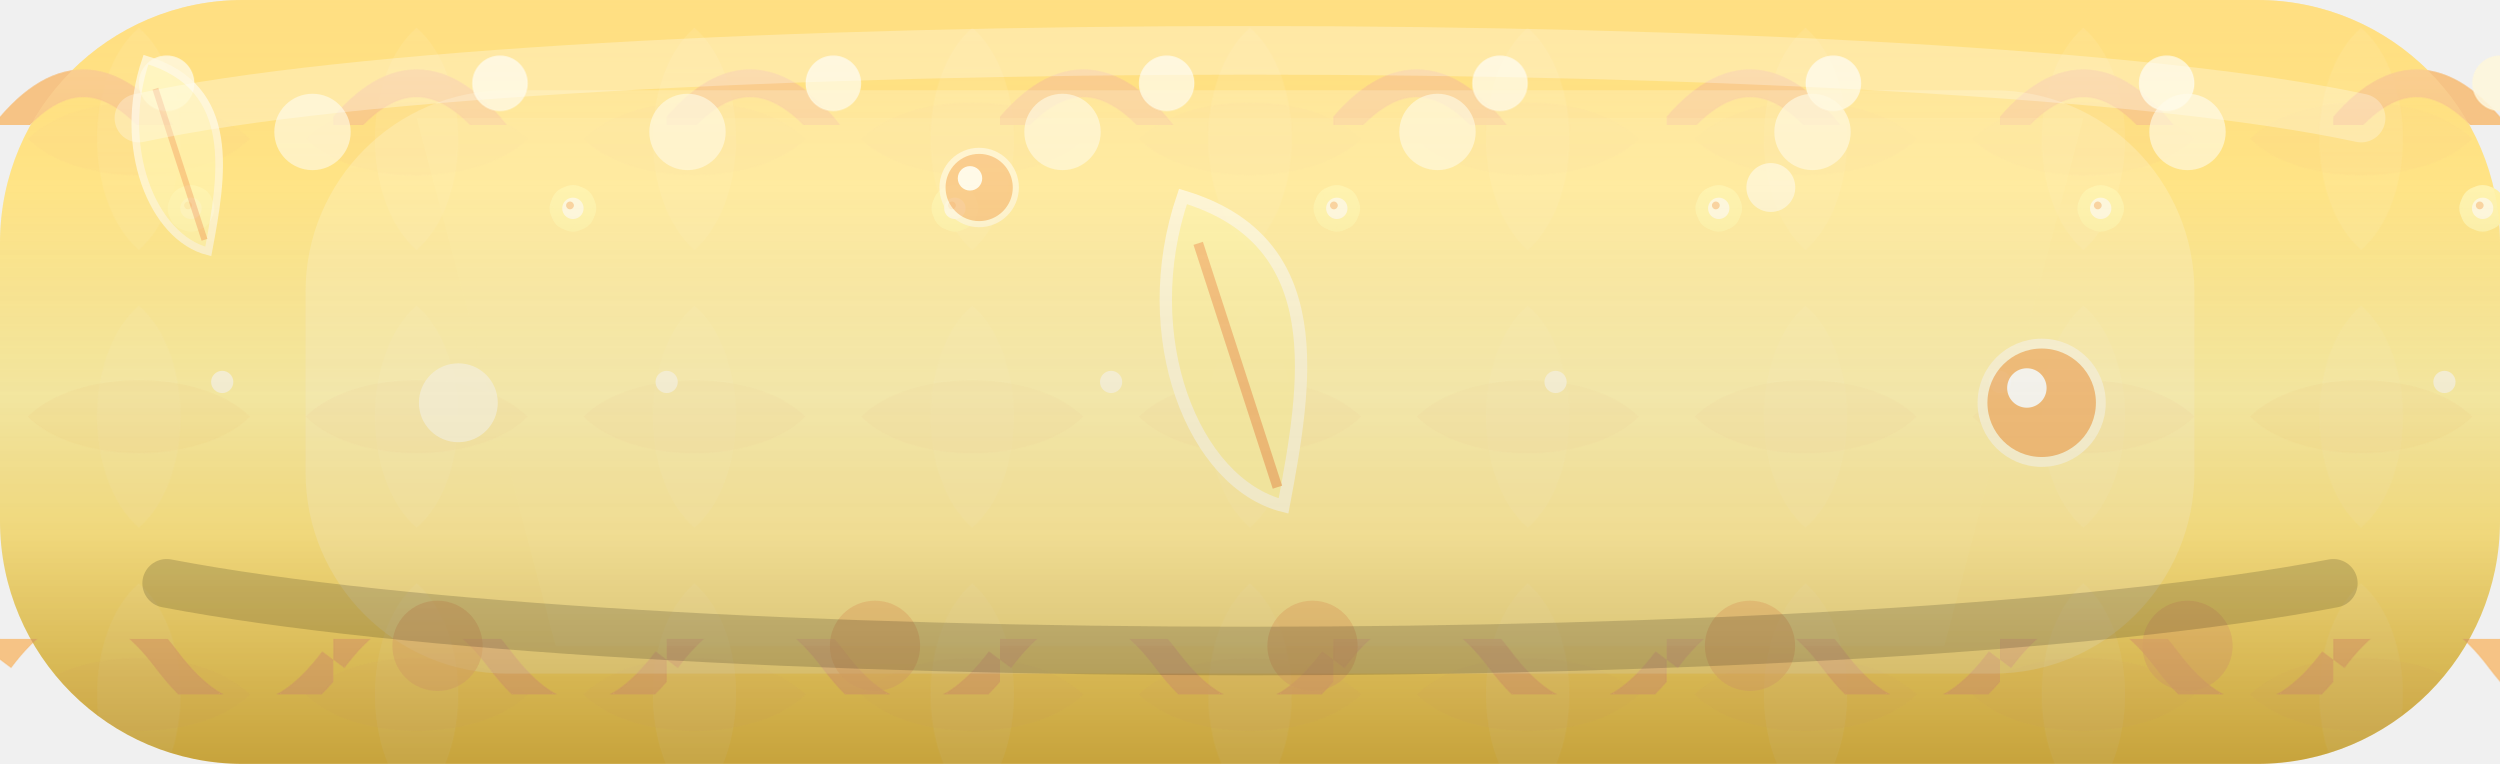
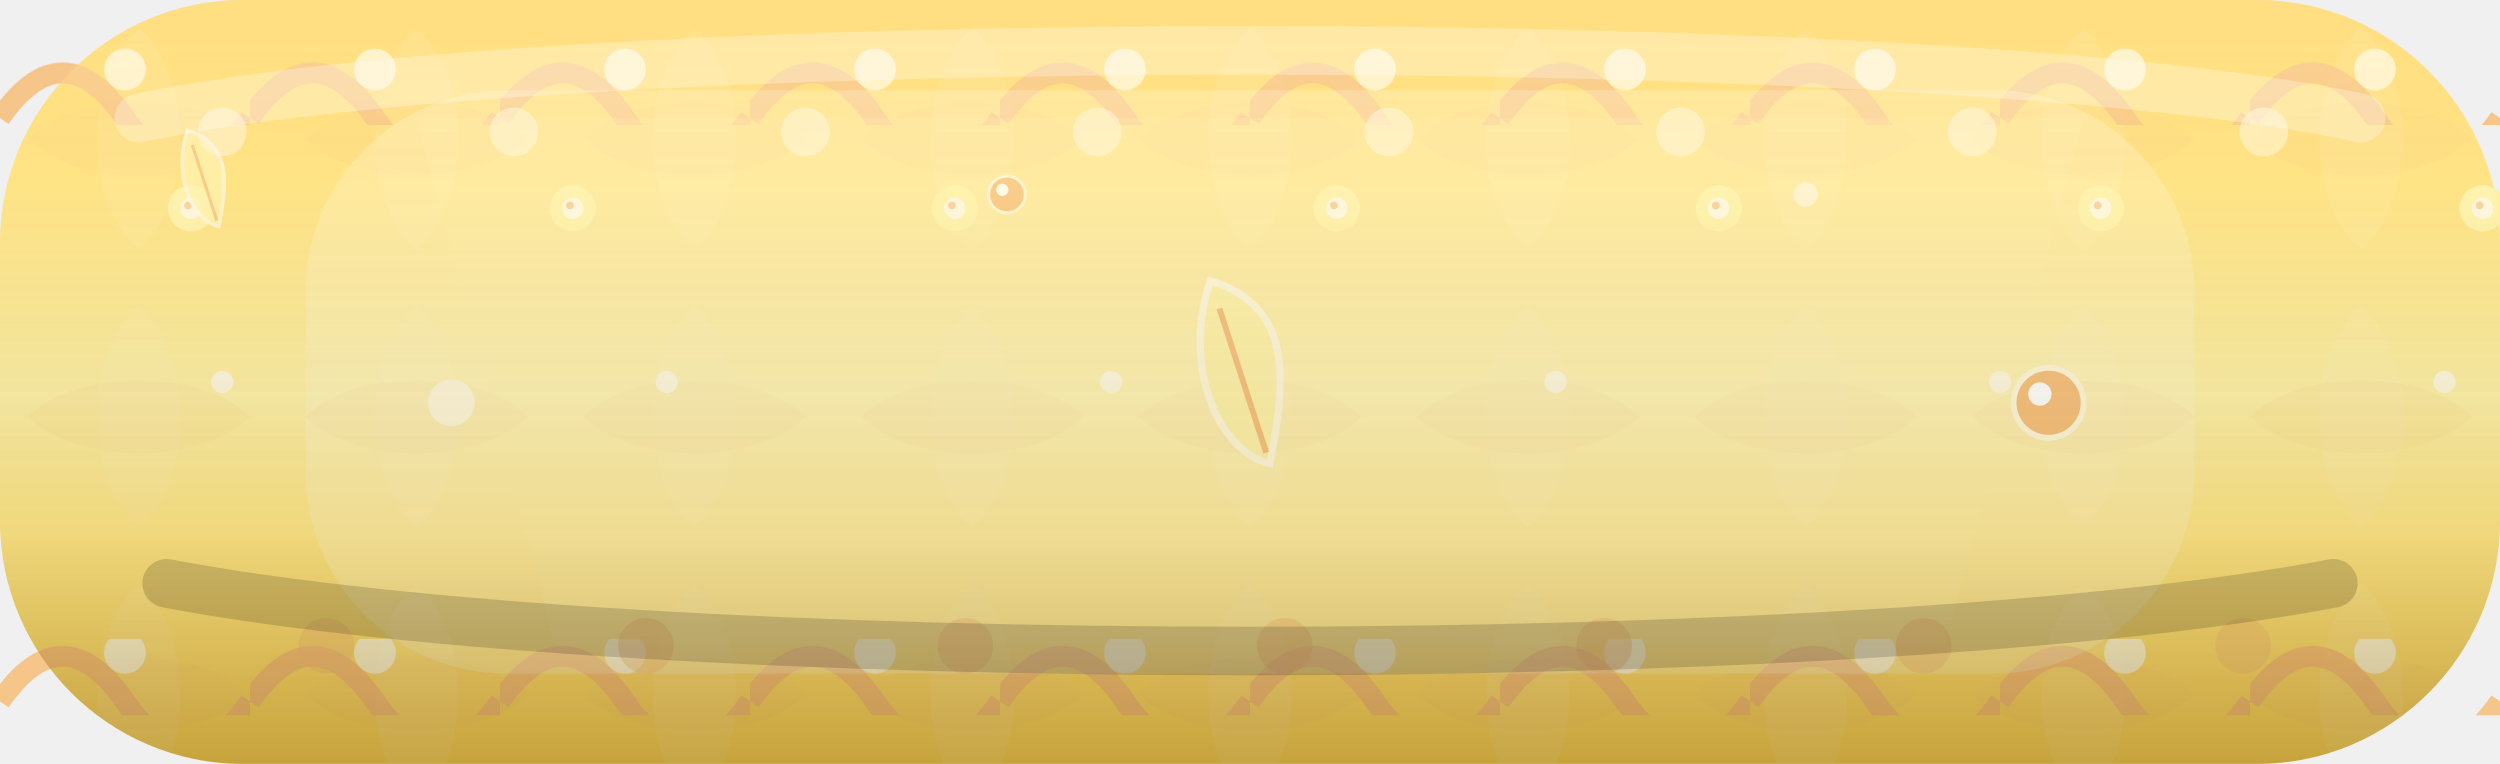
<svg xmlns="http://www.w3.org/2000/svg" width="720" height="220" viewBox="0 0 720 220">
  <defs>
    <linearGradient id="bg" x1="0" y1="0" x2="0" y2="1">
      <stop offset="0%" stop-color="#ffd14d" />
      <stop offset="52%" stop-color="#fff1a4" />
      <stop offset="100%" stop-color="#ffd14d" />
    </linearGradient>
    <linearGradient id="satin" x1="0" y1="0" x2="0" y2="1">
      <stop offset="0%" stop-color="rgba(255,255,255,0.30)" />
      <stop offset="24%" stop-color="rgba(255,255,255,0.12)" />
      <stop offset="70%" stop-color="rgba(0,0,0,0.06)" />
      <stop offset="100%" stop-color="rgba(0,0,0,0.22)" />
    </linearGradient>
    <pattern id="brocade-easter2" width="80" height="80" patternUnits="userSpaceOnUse">
      <path d="M 40 8 C 56 22, 56 58, 40 72 C 24 58, 24 22, 40 8 Z" fill="#fff7d9" opacity="0.10" />
      <path d="M 8 40 C 22 26, 58 26, 72 40 C 58 54, 22 54, 8 40 Z" fill="#f7ba71" opacity="0.10" />
    </pattern>
-     <pattern id="trim-easter2" width="96" height="50" patternUnits="userSpaceOnUse">
-       <path d="M 0 40 Q 24 8 48 40 T 96 40" stroke="#f7ba71" stroke-width="8" fill="none" opacity="0.94" />
-       <circle cx="48" cy="24" r="8" fill="#fff7d9" opacity="0.9" />
+     <pattern id="trim-easter2" width="72" height="42" patternUnits="userSpaceOnUse">
+       <path d="M 0 34 Q 18 8 36 34 T 72 34" stroke="#f7ba71" stroke-width="6" fill="none" opacity="0.9" />
+       <circle cx="36" cy="20" r="6" fill="#fff7d9" opacity="0.84" />
    </pattern>
  </defs>
  <rect width="720" height="220" rx="70" fill="url(#bg)" />
  <rect x="0" y="0" width="720" height="220" rx="70" fill="url(#brocade-easter2)" />
  <rect x="0" y="14" width="720" height="22" fill="url(#trim-easter2)" opacity="0.90" />
  <rect x="0" y="184" width="720" height="22" fill="url(#trim-easter2)" opacity="0.90" />
  <rect x="88" y="26" width="544" height="168" rx="58" fill="#fff7d9" opacity="0.26" />
  <path d="M 120 34 L 600 34 L 560 186 L 160 186 Z" fill="#fff1a4" opacity="0.18" />
  <circle cx="64" cy="110" r="3.2" fill="#fff7d9" />
  <circle cx="192" cy="110" r="3.2" fill="#fff7d9" />
  <circle cx="320" cy="110" r="3.2" fill="#fff7d9" />
  <circle cx="448" cy="110" r="3.2" fill="#fff7d9" />
  <circle cx="576" cy="110" r="3.2" fill="#fff7d9" />
  <circle cx="704" cy="110" r="3.2" fill="#fff7d9" />
  <g transform="translate(55 60)">
    <ellipse cx="3.92" cy="0" rx="2.8" ry="3.92" fill="#fff1a4" opacity="0.95" transform="rotate(0 3.92 0)" />
    <ellipse cx="2.772" cy="2.772" rx="2.8" ry="3.92" fill="#fff1a4" opacity="0.95" transform="rotate(45 2.771859 2.771859)" />
    <ellipse cx="2.4003077263288124e-16" cy="3.92" rx="2.8" ry="3.92" fill="#fff1a4" opacity="0.95" transform="rotate(90 2.4003077263288124e-16 3.92)" />
    <ellipse cx="-2.772" cy="2.772" rx="2.8" ry="3.92" fill="#fff1a4" opacity="0.95" transform="rotate(135 -2.771859 2.771859)" />
    <ellipse cx="-3.92" cy="4.800615452657625e-16" rx="2.8" ry="3.92" fill="#fff1a4" opacity="0.95" transform="rotate(180 -3.92 4.800615452657625e-16)" />
    <ellipse cx="-2.772" cy="-2.772" rx="2.8" ry="3.92" fill="#fff1a4" opacity="0.95" transform="rotate(225 -2.771859 -2.771859)" />
    <ellipse cx="-7.200923178986438e-16" cy="-3.92" rx="2.8" ry="3.92" fill="#fff1a4" opacity="0.95" transform="rotate(270 -7.200923178986438e-16 -3.92)" />
    <ellipse cx="2.772" cy="-2.772" rx="2.8" ry="3.92" fill="#fff1a4" opacity="0.95" transform="rotate(315 2.771859 -2.771859)" />
    <circle cx="0" cy="0" r="3.08" fill="#fff7d9" />
    <circle cx="-0.84" cy="-0.84" r="1.12" fill="#f7ba71" opacity="0.65" />
  </g>
  <g transform="translate(165 60)">
    <ellipse cx="3.92" cy="0" rx="2.8" ry="3.92" fill="#fff1a4" opacity="0.95" transform="rotate(0 3.92 0)" />
    <ellipse cx="2.772" cy="2.772" rx="2.8" ry="3.92" fill="#fff1a4" opacity="0.95" transform="rotate(45 2.771859 2.771859)" />
    <ellipse cx="2.4003077263288124e-16" cy="3.92" rx="2.8" ry="3.92" fill="#fff1a4" opacity="0.95" transform="rotate(90 2.4003077263288124e-16 3.92)" />
    <ellipse cx="-2.772" cy="2.772" rx="2.8" ry="3.92" fill="#fff1a4" opacity="0.95" transform="rotate(135 -2.771859 2.771859)" />
    <ellipse cx="-3.92" cy="4.800615452657625e-16" rx="2.8" ry="3.92" fill="#fff1a4" opacity="0.95" transform="rotate(180 -3.92 4.800615452657625e-16)" />
    <ellipse cx="-2.772" cy="-2.772" rx="2.8" ry="3.92" fill="#fff1a4" opacity="0.95" transform="rotate(225 -2.771859 -2.771859)" />
    <ellipse cx="-7.200923178986438e-16" cy="-3.92" rx="2.8" ry="3.92" fill="#fff1a4" opacity="0.95" transform="rotate(270 -7.200923178986438e-16 -3.92)" />
    <ellipse cx="2.772" cy="-2.772" rx="2.8" ry="3.92" fill="#fff1a4" opacity="0.95" transform="rotate(315 2.771859 -2.771859)" />
    <circle cx="0" cy="0" r="3.08" fill="#fff7d9" />
    <circle cx="-0.84" cy="-0.84" r="1.12" fill="#f7ba71" opacity="0.65" />
  </g>
  <g transform="translate(275 60)">
    <ellipse cx="3.92" cy="0" rx="2.8" ry="3.92" fill="#fff1a4" opacity="0.95" transform="rotate(0 3.92 0)" />
    <ellipse cx="2.772" cy="2.772" rx="2.8" ry="3.92" fill="#fff1a4" opacity="0.95" transform="rotate(45 2.771859 2.771859)" />
    <ellipse cx="2.4003077263288124e-16" cy="3.92" rx="2.8" ry="3.92" fill="#fff1a4" opacity="0.95" transform="rotate(90 2.4003077263288124e-16 3.92)" />
    <ellipse cx="-2.772" cy="2.772" rx="2.8" ry="3.92" fill="#fff1a4" opacity="0.95" transform="rotate(135 -2.771859 2.771859)" />
    <ellipse cx="-3.92" cy="4.800615452657625e-16" rx="2.8" ry="3.92" fill="#fff1a4" opacity="0.95" transform="rotate(180 -3.92 4.800615452657625e-16)" />
    <ellipse cx="-2.772" cy="-2.772" rx="2.8" ry="3.92" fill="#fff1a4" opacity="0.95" transform="rotate(225 -2.771859 -2.771859)" />
    <ellipse cx="-7.200923178986438e-16" cy="-3.92" rx="2.8" ry="3.92" fill="#fff1a4" opacity="0.95" transform="rotate(270 -7.200923178986438e-16 -3.92)" />
    <ellipse cx="2.772" cy="-2.772" rx="2.8" ry="3.92" fill="#fff1a4" opacity="0.95" transform="rotate(315 2.771859 -2.771859)" />
    <circle cx="0" cy="0" r="3.08" fill="#fff7d9" />
    <circle cx="-0.84" cy="-0.84" r="1.12" fill="#f7ba71" opacity="0.65" />
  </g>
  <g transform="translate(385 60)">
    <ellipse cx="3.92" cy="0" rx="2.8" ry="3.92" fill="#fff1a4" opacity="0.95" transform="rotate(0 3.92 0)" />
    <ellipse cx="2.772" cy="2.772" rx="2.8" ry="3.92" fill="#fff1a4" opacity="0.95" transform="rotate(45 2.771859 2.771859)" />
    <ellipse cx="2.4003077263288124e-16" cy="3.92" rx="2.8" ry="3.92" fill="#fff1a4" opacity="0.95" transform="rotate(90 2.4003077263288124e-16 3.92)" />
    <ellipse cx="-2.772" cy="2.772" rx="2.8" ry="3.92" fill="#fff1a4" opacity="0.95" transform="rotate(135 -2.771859 2.771859)" />
    <ellipse cx="-3.92" cy="4.800615452657625e-16" rx="2.8" ry="3.92" fill="#fff1a4" opacity="0.95" transform="rotate(180 -3.92 4.800615452657625e-16)" />
    <ellipse cx="-2.772" cy="-2.772" rx="2.8" ry="3.92" fill="#fff1a4" opacity="0.95" transform="rotate(225 -2.771859 -2.771859)" />
    <ellipse cx="-7.200923178986438e-16" cy="-3.92" rx="2.8" ry="3.92" fill="#fff1a4" opacity="0.95" transform="rotate(270 -7.200923178986438e-16 -3.92)" />
    <ellipse cx="2.772" cy="-2.772" rx="2.8" ry="3.92" fill="#fff1a4" opacity="0.95" transform="rotate(315 2.771859 -2.771859)" />
    <circle cx="0" cy="0" r="3.08" fill="#fff7d9" />
    <circle cx="-0.84" cy="-0.84" r="1.12" fill="#f7ba71" opacity="0.65" />
  </g>
  <g transform="translate(495 60)">
    <ellipse cx="3.92" cy="0" rx="2.8" ry="3.92" fill="#fff1a4" opacity="0.95" transform="rotate(0 3.92 0)" />
    <ellipse cx="2.772" cy="2.772" rx="2.8" ry="3.92" fill="#fff1a4" opacity="0.95" transform="rotate(45 2.771859 2.771859)" />
    <ellipse cx="2.4003077263288124e-16" cy="3.92" rx="2.8" ry="3.92" fill="#fff1a4" opacity="0.95" transform="rotate(90 2.4003077263288124e-16 3.92)" />
    <ellipse cx="-2.772" cy="2.772" rx="2.8" ry="3.92" fill="#fff1a4" opacity="0.95" transform="rotate(135 -2.771859 2.771859)" />
    <ellipse cx="-3.92" cy="4.800615452657625e-16" rx="2.8" ry="3.92" fill="#fff1a4" opacity="0.95" transform="rotate(180 -3.92 4.800615452657625e-16)" />
    <ellipse cx="-2.772" cy="-2.772" rx="2.8" ry="3.92" fill="#fff1a4" opacity="0.95" transform="rotate(225 -2.771859 -2.771859)" />
    <ellipse cx="-7.200923178986438e-16" cy="-3.92" rx="2.8" ry="3.92" fill="#fff1a4" opacity="0.95" transform="rotate(270 -7.200923178986438e-16 -3.92)" />
    <ellipse cx="2.772" cy="-2.772" rx="2.8" ry="3.92" fill="#fff1a4" opacity="0.95" transform="rotate(315 2.771859 -2.771859)" />
    <circle cx="0" cy="0" r="3.08" fill="#fff7d9" />
    <circle cx="-0.84" cy="-0.84" r="1.12" fill="#f7ba71" opacity="0.65" />
  </g>
  <g transform="translate(605 60)">
    <ellipse cx="3.92" cy="0" rx="2.8" ry="3.92" fill="#fff1a4" opacity="0.95" transform="rotate(0 3.92 0)" />
    <ellipse cx="2.772" cy="2.772" rx="2.8" ry="3.92" fill="#fff1a4" opacity="0.95" transform="rotate(45 2.771859 2.771859)" />
    <ellipse cx="2.4003077263288124e-16" cy="3.92" rx="2.8" ry="3.92" fill="#fff1a4" opacity="0.95" transform="rotate(90 2.4003077263288124e-16 3.92)" />
    <ellipse cx="-2.772" cy="2.772" rx="2.8" ry="3.92" fill="#fff1a4" opacity="0.95" transform="rotate(135 -2.771859 2.771859)" />
    <ellipse cx="-3.92" cy="4.800615452657625e-16" rx="2.8" ry="3.92" fill="#fff1a4" opacity="0.95" transform="rotate(180 -3.92 4.800615452657625e-16)" />
    <ellipse cx="-2.772" cy="-2.772" rx="2.8" ry="3.92" fill="#fff1a4" opacity="0.95" transform="rotate(225 -2.771859 -2.771859)" />
    <ellipse cx="-7.200923178986438e-16" cy="-3.92" rx="2.8" ry="3.92" fill="#fff1a4" opacity="0.95" transform="rotate(270 -7.200923178986438e-16 -3.92)" />
    <ellipse cx="2.772" cy="-2.772" rx="2.8" ry="3.92" fill="#fff1a4" opacity="0.95" transform="rotate(315 2.771859 -2.771859)" />
    <circle cx="0" cy="0" r="3.08" fill="#fff7d9" />
    <circle cx="-0.84" cy="-0.84" r="1.12" fill="#f7ba71" opacity="0.65" />
  </g>
  <g transform="translate(715 60)">
    <ellipse cx="3.92" cy="0" rx="2.8" ry="3.92" fill="#fff1a4" opacity="0.95" transform="rotate(0 3.92 0)" />
    <ellipse cx="2.772" cy="2.772" rx="2.8" ry="3.92" fill="#fff1a4" opacity="0.95" transform="rotate(45 2.771859 2.771859)" />
    <ellipse cx="2.4003077263288124e-16" cy="3.92" rx="2.8" ry="3.92" fill="#fff1a4" opacity="0.95" transform="rotate(90 2.4003077263288124e-16 3.92)" />
    <ellipse cx="-2.772" cy="2.772" rx="2.8" ry="3.92" fill="#fff1a4" opacity="0.95" transform="rotate(135 -2.771859 2.771859)" />
    <ellipse cx="-3.92" cy="4.800615452657625e-16" rx="2.8" ry="3.92" fill="#fff1a4" opacity="0.95" transform="rotate(180 -3.92 4.800615452657625e-16)" />
    <ellipse cx="-2.772" cy="-2.772" rx="2.8" ry="3.92" fill="#fff1a4" opacity="0.95" transform="rotate(225 -2.771859 -2.771859)" />
    <ellipse cx="-7.200923178986438e-16" cy="-3.92" rx="2.8" ry="3.92" fill="#fff1a4" opacity="0.95" transform="rotate(270 -7.200923178986438e-16 -3.92)" />
    <ellipse cx="2.772" cy="-2.772" rx="2.8" ry="3.92" fill="#fff1a4" opacity="0.95" transform="rotate(315 2.771859 -2.771859)" />
    <circle cx="0" cy="0" r="3.08" fill="#fff7d9" />
    <circle cx="-0.84" cy="-0.84" r="1.12" fill="#f7ba71" opacity="0.65" />
  </g>
  <g opacity="0.74">
-     <g transform="translate(54 54) rotate(-18)">
-       <path d="M 0 19.36 C 10.56 0, 22.88 -22.88, 0 -38.72 C -15.84 -17.6, -14.08 10.56, 0 19.36 Z" fill="#fff1a4" stroke="#fff7d9" stroke-width="2.2" />
-       <path d="M 0 15.84 L 0 -29.92" stroke="#f7ba71" stroke-width="1.76" />
+     <g transform="translate(60 56) rotate(-18)">
+       <path d="M 0 9.68 C 5.28 0, 11.44 -11.44, 0 -19.36 C -7.92 -8.8, -7.04 5.28, 0 9.68 Z" fill="#fff1a4" stroke="#fff7d9" stroke-width="1.1" />
+       <path d="M 0 7.92 L 0 -14.96" stroke="#f7ba71" stroke-width="0.88" />
    </g>
-     <g transform="translate(282 54)">
-       <circle r="10.56" fill="#f7ba71" stroke="#fff7d9" stroke-width="1.76" />
-       <circle cx="-2.64" cy="-2.64" r="3.52" fill="#fff" />
+     <g transform="translate(290 56)">
+       <circle r="5.28" fill="#f7ba71" stroke="#fff7d9" stroke-width="0.88" />
+       <circle cx="-1.32" cy="-1.32" r="1.76" fill="#fff" />
    </g>
-     <circle cx="510" cy="54" r="7.04" fill="#fff7d9" />
+     <circle cx="520" cy="56" r="3.52" fill="#fff7d9" />
  </g>
  <g opacity="0.88">
-     <circle cx="132" cy="116" r="11.36" fill="#fff7d9" />
+     <circle cx="130" cy="116" r="6.72" fill="#fff7d9" />
    <g transform="translate(360 116) rotate(-18)">
-       <path d="M 0 31.24 C 17.04 0, 36.92 -36.92, 0 -62.48 C -25.56 -28.4, -22.72 17.04, 0 31.24 Z" fill="#fff1a4" stroke="#fff7d9" stroke-width="3.55" />
-       <path d="M 0 25.56 L 0 -48.28" stroke="#f7ba71" stroke-width="2.84" />
+       <path d="M 0 18.48 C 10.08 0, 21.84 -21.84, 0 -36.96 C -15.12 -16.8, -13.44 10.08, 0 18.48 Z" fill="#fff1a4" stroke="#fff7d9" stroke-width="2.1" />
+       <path d="M 0 15.12 L 0 -28.56" stroke="#f7ba71" stroke-width="1.68" />
    </g>
-     <g transform="translate(588 116)">
-       <circle r="17.04" fill="#f7ba71" stroke="#fff7d9" stroke-width="2.84" />
-       <circle cx="-4.26" cy="-4.26" r="5.68" fill="#fff" />
+     <g transform="translate(590 116)">
+       <circle r="10.08" fill="#f7ba71" stroke="#fff7d9" stroke-width="1.68" />
+       <circle cx="-2.52" cy="-2.52" r="3.36" fill="#fff" />
    </g>
  </g>
-   <g opacity="0.82">
-     <circle cx="90" cy="38" r="11" fill="#fff7d9" opacity="0.82" />
-     <circle cx="198" cy="38" r="11" fill="#fff7d9" opacity="0.82" />
-     <circle cx="306" cy="38" r="11" fill="#fff7d9" opacity="0.82" />
-     <circle cx="414" cy="38" r="11" fill="#fff7d9" opacity="0.82" />
-     <circle cx="522" cy="38" r="11" fill="#fff7d9" opacity="0.82" />
-     <circle cx="630" cy="38" r="11" fill="#fff7d9" opacity="0.82" />
+   <g opacity="0.74">
+     <circle cx="64" cy="38" r="7" fill="#fff7d9" opacity="0.7" />
+     <circle cx="148" cy="38" r="7" fill="#fff7d9" opacity="0.7" />
+     <circle cx="232" cy="38" r="7" fill="#fff7d9" opacity="0.7" />
+     <circle cx="316" cy="38" r="7" fill="#fff7d9" opacity="0.7" />
+     <circle cx="400" cy="38" r="7" fill="#fff7d9" opacity="0.7" />
+     <circle cx="484" cy="38" r="7" fill="#fff7d9" opacity="0.7" />
+     <circle cx="568" cy="38" r="7" fill="#fff7d9" opacity="0.7" />
+     <circle cx="652" cy="38" r="7" fill="#fff7d9" opacity="0.7" />
  </g>
-   <g opacity="0.72">
-     <circle cx="126" cy="186" r="13" fill="#f7ba71" opacity="0.72" />
-     <circle cx="252" cy="186" r="13" fill="#f7ba71" opacity="0.72" />
-     <circle cx="378" cy="186" r="13" fill="#f7ba71" opacity="0.72" />
-     <circle cx="504" cy="186" r="13" fill="#f7ba71" opacity="0.72" />
-     <circle cx="630" cy="186" r="13" fill="#f7ba71" opacity="0.72" />
+   <g opacity="0.64">
+     <circle cx="94" cy="186" r="8" fill="#f7ba71" opacity="0.62" />
+     <circle cx="186" cy="186" r="8" fill="#f7ba71" opacity="0.62" />
+     <circle cx="278" cy="186" r="8" fill="#f7ba71" opacity="0.62" />
+     <circle cx="370" cy="186" r="8" fill="#f7ba71" opacity="0.62" />
+     <circle cx="462" cy="186" r="8" fill="#f7ba71" opacity="0.62" />
+     <circle cx="554" cy="186" r="8" fill="#f7ba71" opacity="0.62" />
+     <circle cx="646" cy="186" r="8" fill="#f7ba71" opacity="0.62" />
  </g>
  <rect x="0" y="0" width="720" height="220" rx="70" fill="url(#satin)" />
  <path d="M 40 34 C 160 8, 560 8, 680 34" stroke="rgba(255,255,255,0.28)" stroke-width="14" stroke-linecap="round" fill="none" />
  <path d="M 48 168 C 184 194, 536 194, 672 168" stroke="rgba(0,0,0,0.16)" stroke-width="14" stroke-linecap="round" fill="none" />
</svg>
